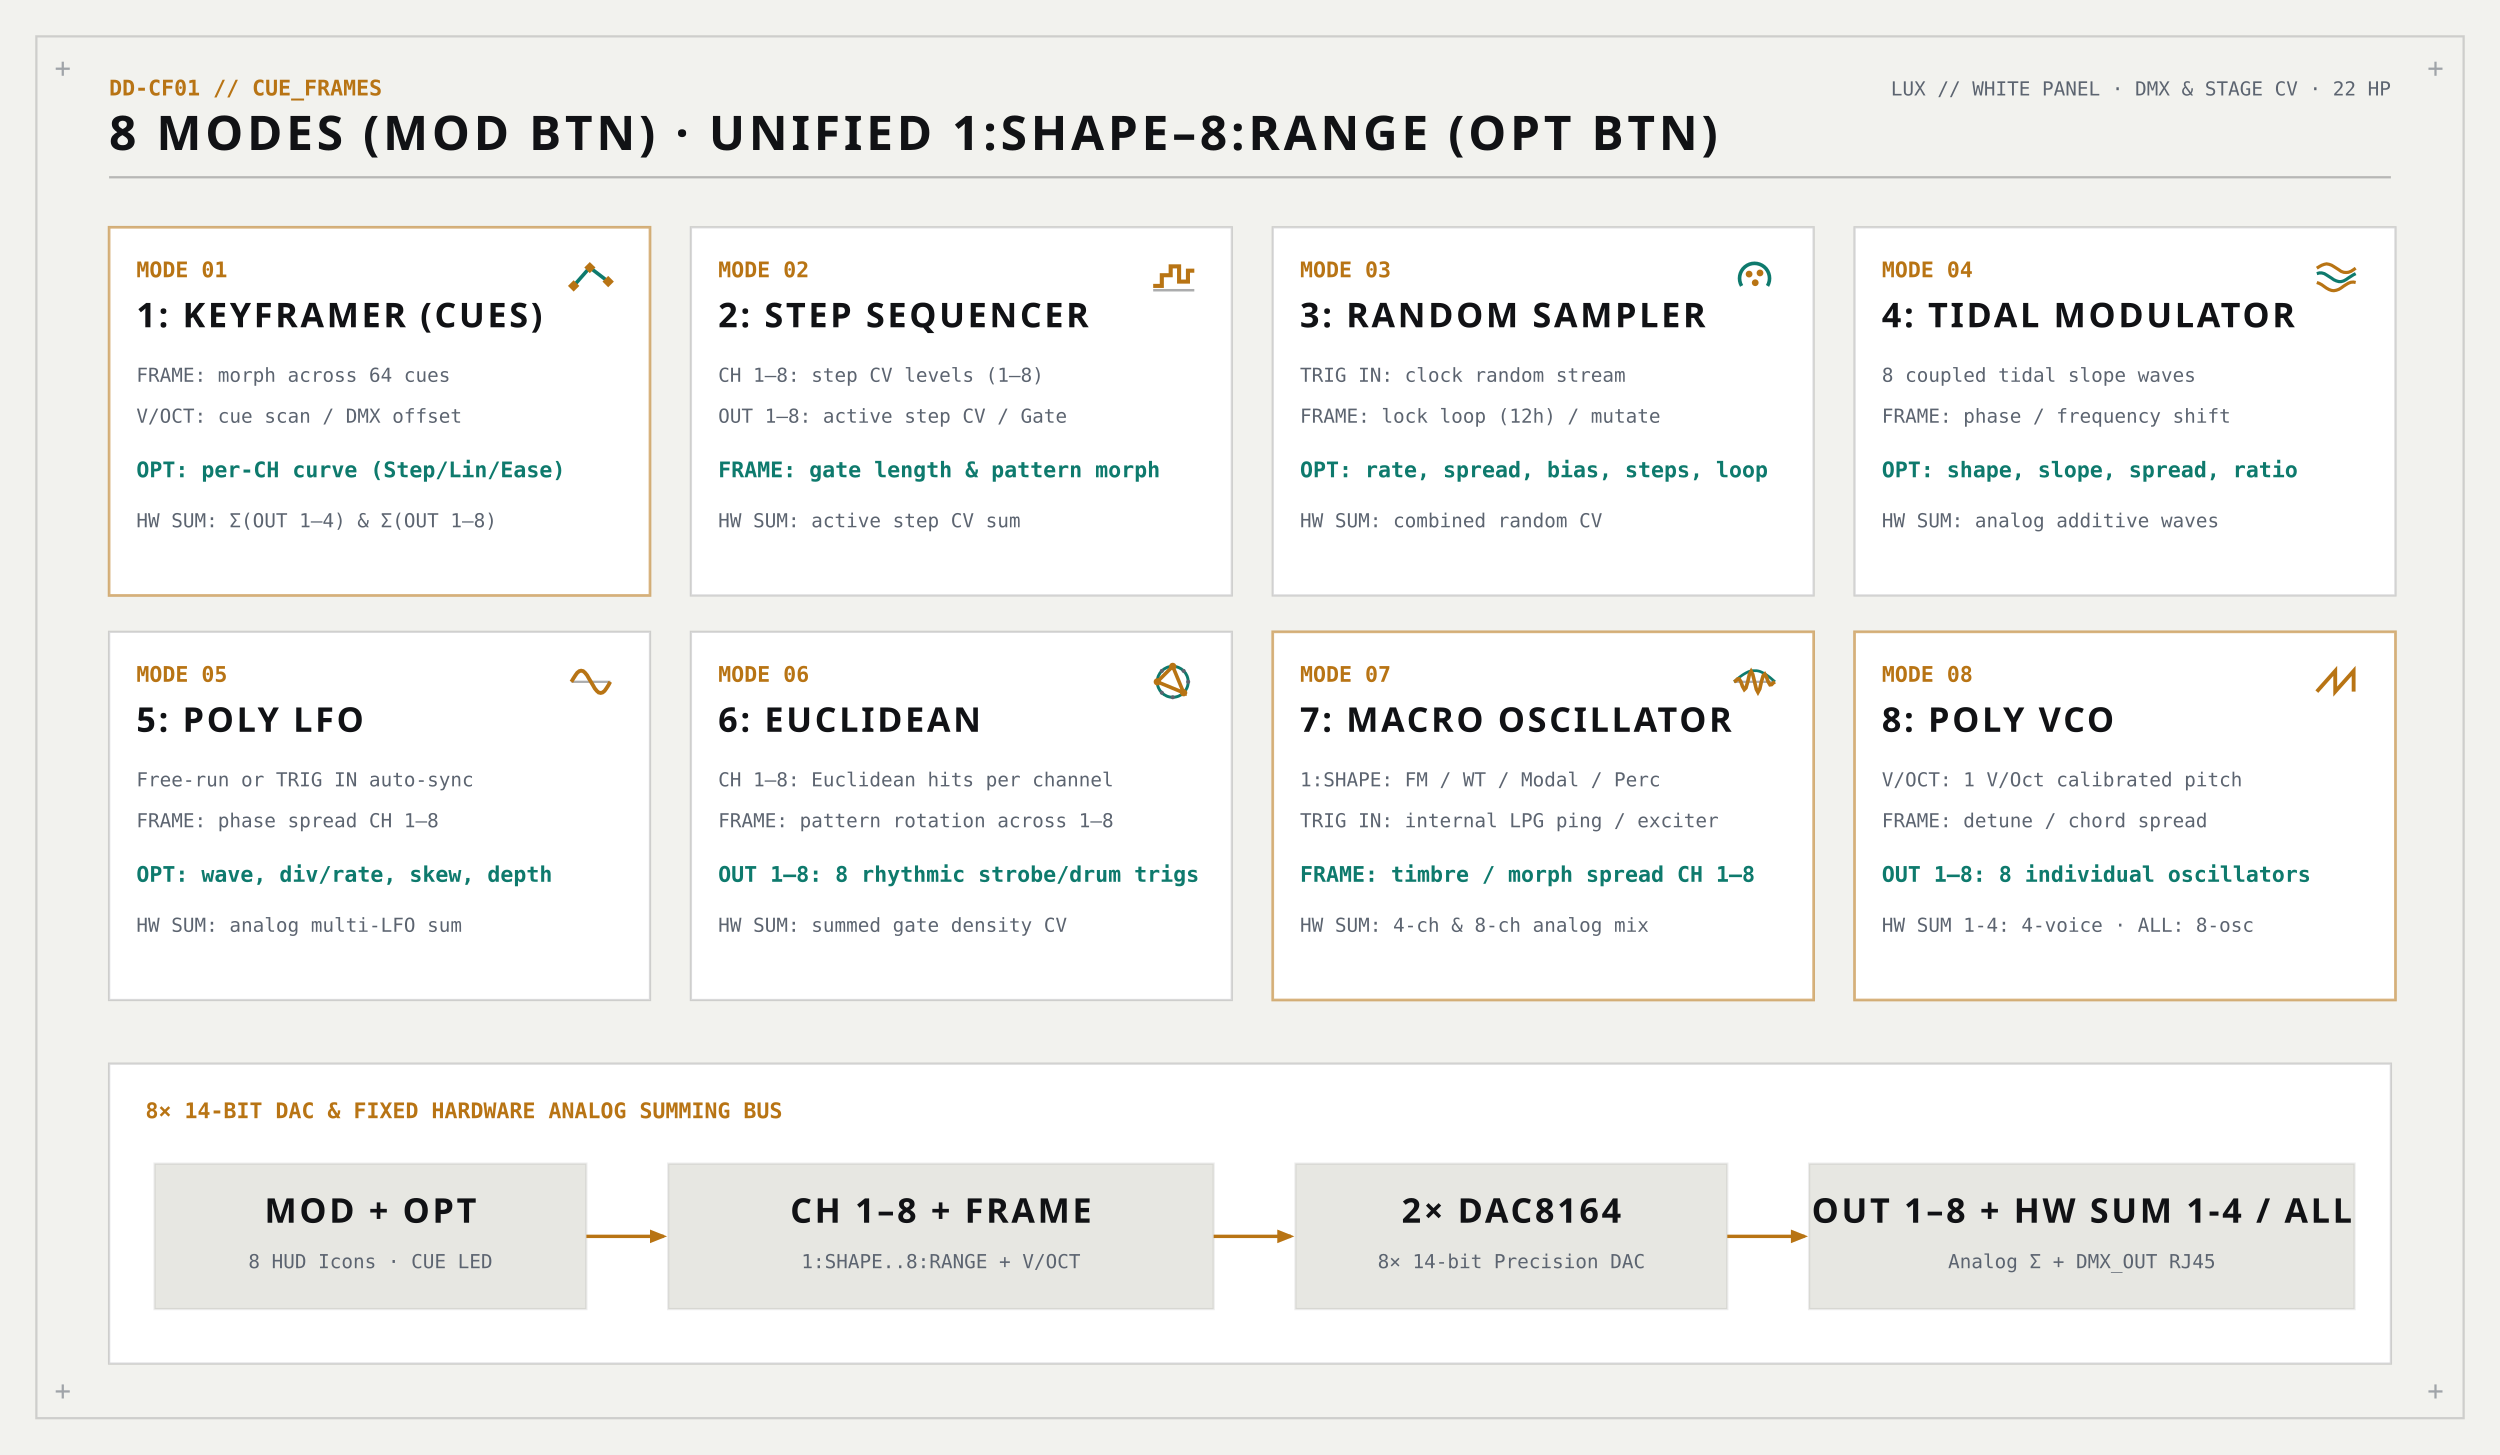
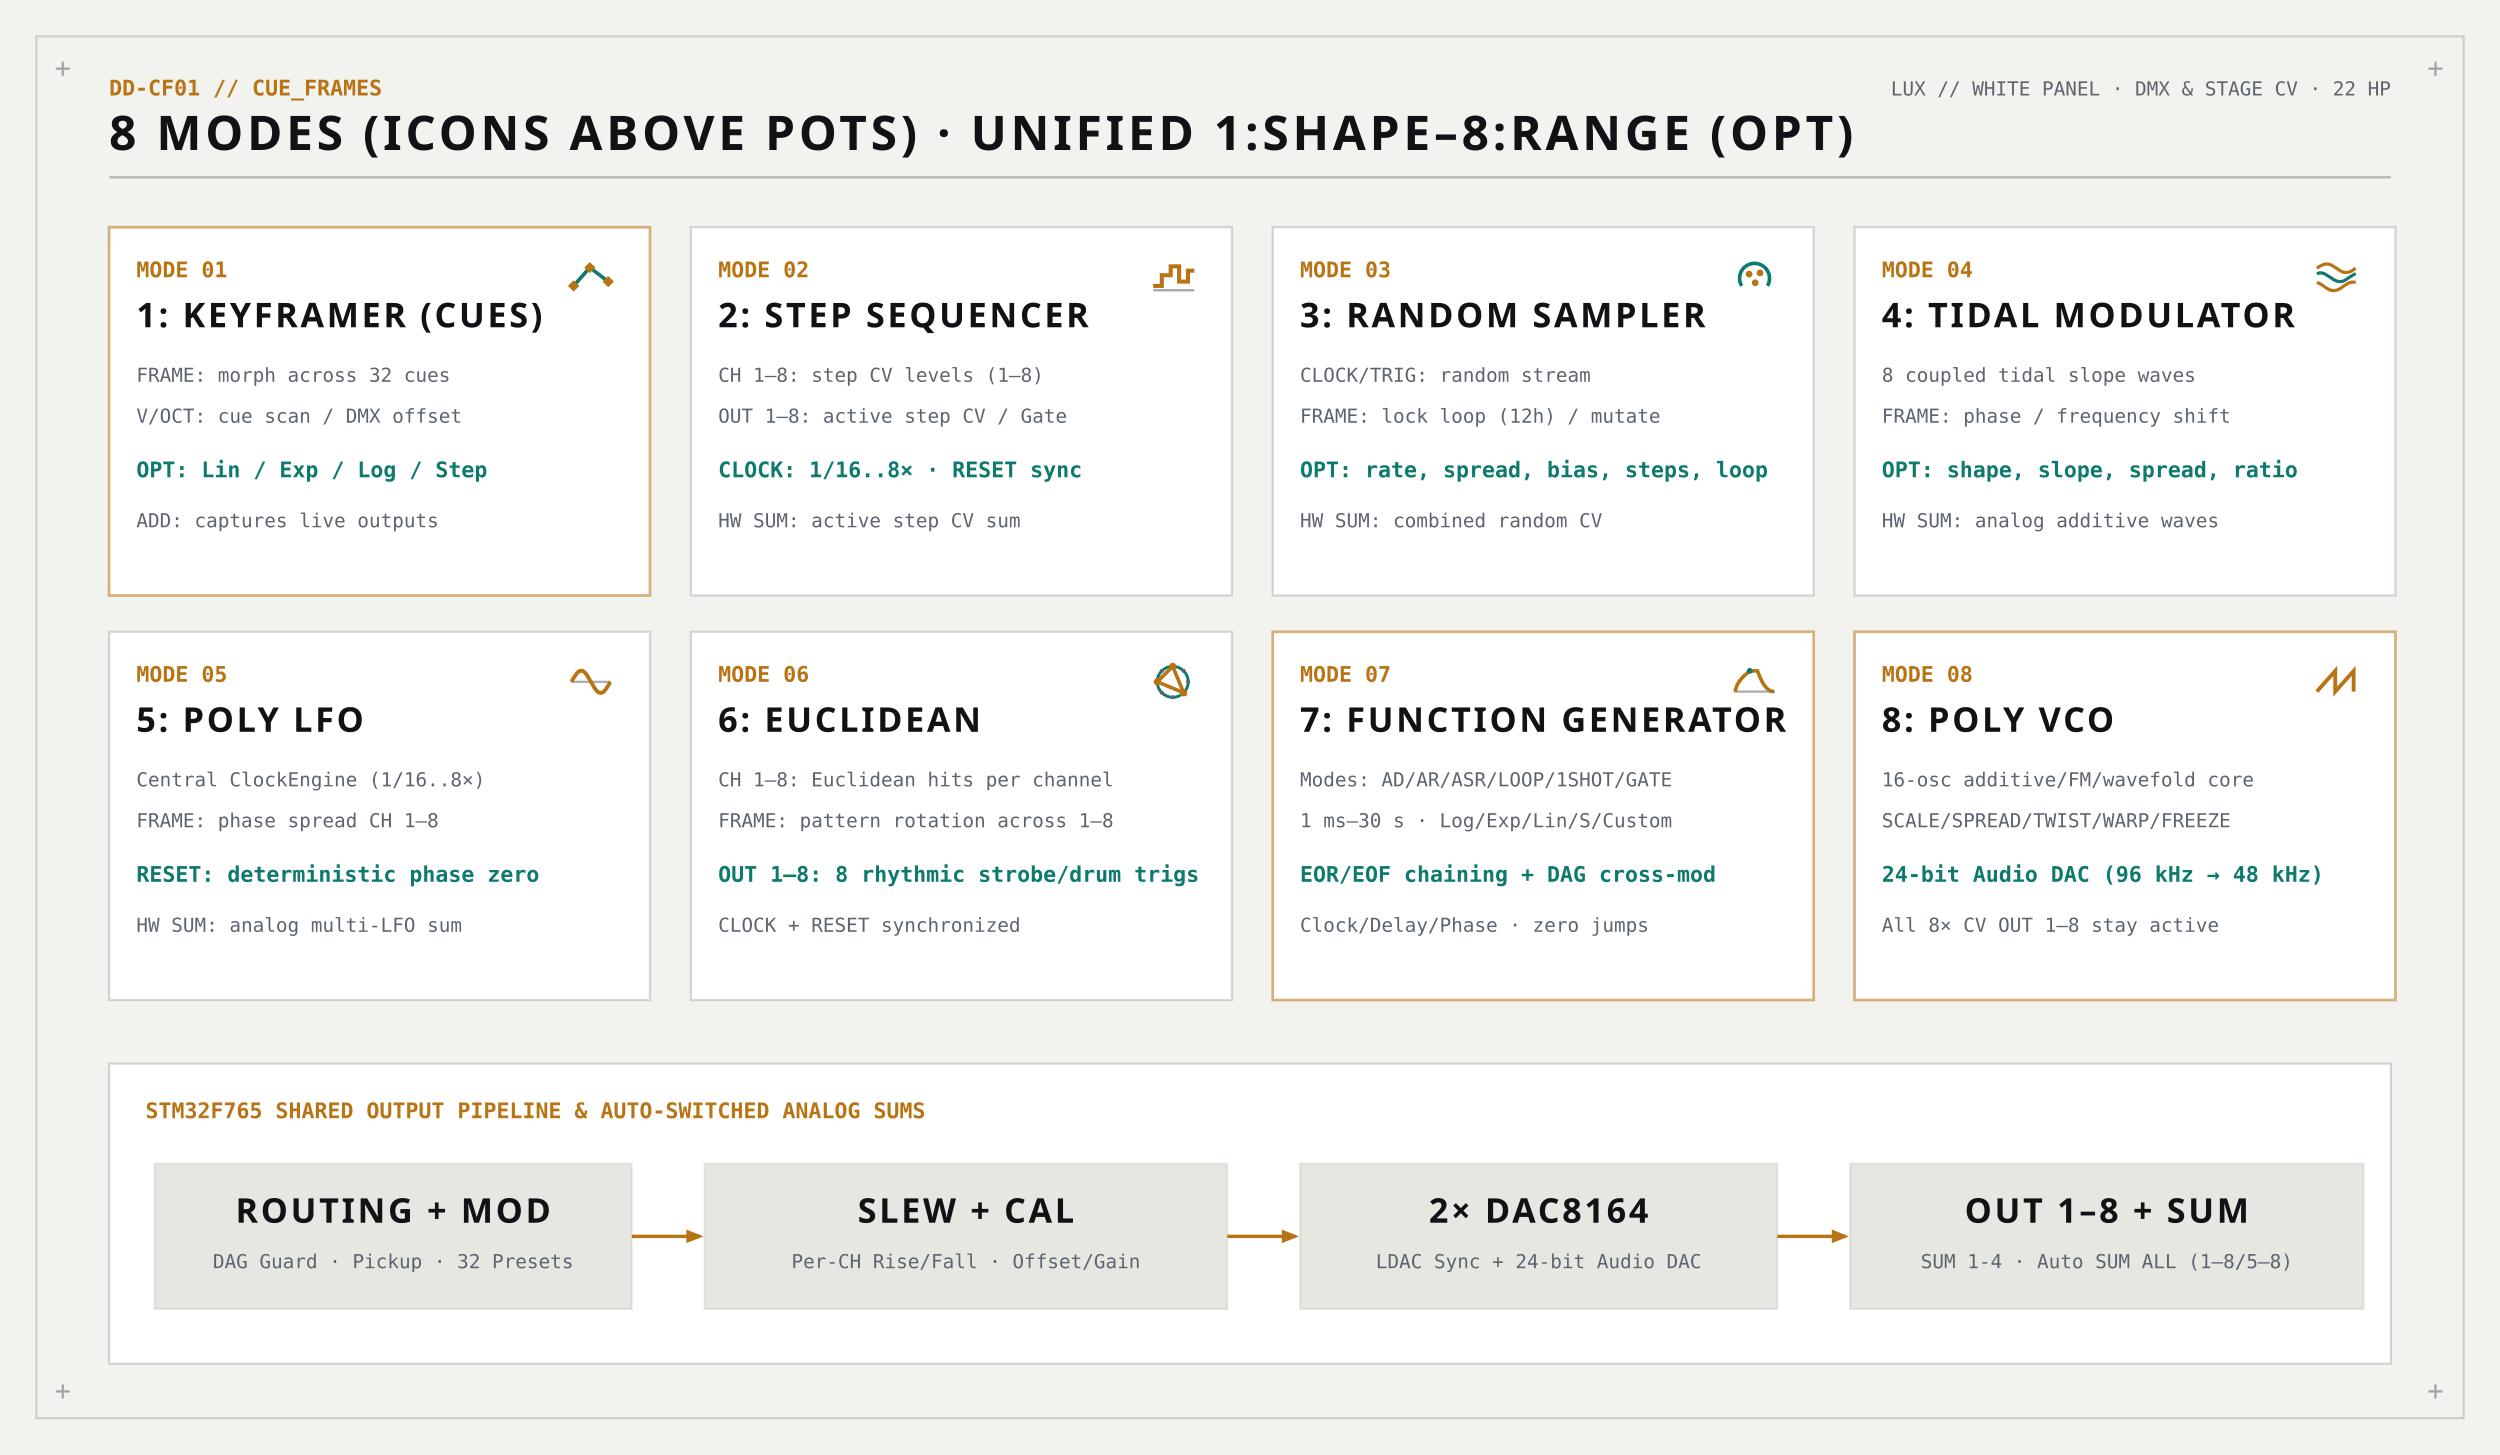
<svg xmlns="http://www.w3.org/2000/svg" viewBox="0 0 1100 640" width="1100" height="640">
  <defs>
    <style>
      .bg { fill: #f2f2ee; }
      .card { fill: #ffffff; stroke: rgba(17, 18, 21, 0.16); stroke-width: 1; }
      .card-hi { fill: #ffffff; stroke: rgba(184, 116, 20, 0.55); stroke-width: 1.2; }
      .kcard { fill: #ffffff; stroke: rgba(17, 18, 21, 0.16); stroke-width: 1; }
      .plot { fill: #e7e7e2; stroke: rgba(17, 18, 21, 0.14); stroke-width: 1; }
      .title { font-family: 'Barlow Condensed', 'Bahnschrift', sans-serif; font-weight: 600; fill: #111215; letter-spacing: 0.08em; font-size: 21px; }
      .kname { font-family: 'Barlow Condensed', 'Bahnschrift', sans-serif; font-weight: 600; fill: #111215; letter-spacing: 0.08em; font-size: 15px; }
      .mono { font-family: 'JetBrains Mono', monospace; font-weight: 400; fill: #2c3038; font-size: 9.5px; }
      .mono-sm { font-family: 'JetBrains Mono', monospace; font-weight: 400; fill: #5c6470; font-size: 8.5px; }
      .mono-xs { font-family: 'JetBrains Mono', monospace; font-weight: 400; fill: #5c6470; font-size: 7.5px; }
      .mono-acc { font-family: 'JetBrains Mono', monospace; font-weight: 600; fill: #b87414; font-size: 9.5px; }
      .mono-cy { font-family: 'JetBrains Mono', monospace; font-weight: 600; fill: #0e7a6d; font-size: 9.5px; }
      .grid { stroke: rgba(17, 18, 21, 0.09); stroke-width: 1; }
      .axis { stroke: rgba(17, 18, 21, 0.26); stroke-width: 1; }
      .w-acc { fill: none; stroke: #b87414; stroke-width: 1.6; stroke-linecap: round; stroke-linejoin: round; }
      .w-cy { fill: none; stroke: #0e7a6d; stroke-width: 1.5; stroke-linecap: round; stroke-linejoin: round; }
      .w-dim { fill: none; stroke: rgba(17, 18, 21, 0.35); stroke-width: 1.1; stroke-dasharray: 3 2; }
      .reg { font-family: 'JetBrains Mono', monospace; fill: #5c6470; font-size: 12px; opacity: 0.55; }
    </style>
    <marker id="arr-a" viewBox="0 0 10 10" refX="8" refY="5" markerWidth="5" markerHeight="5" orient="auto-start-reverse">
      <path d="M 0 1 L 10 5 L 0 9 z" fill="#b87414" />
    </marker>
    <marker id="arr-c" viewBox="0 0 10 10" refX="8" refY="5" markerWidth="5" markerHeight="5" orient="auto-start-reverse">
      <path d="M 0 1 L 10 5 L 0 9 z" fill="#0e7a6d" />
    </marker>
  </defs>
  <rect class="bg" x="0" y="0" width="1100" height="640" />
  <rect x="16" y="16" width="1068" height="608" fill="none" stroke="rgba(17, 18, 21, 0.16)" stroke-width="1" />
  <text class="reg" x="24" y="34">+</text>
  <text class="reg" x="1068" y="34">+</text>
  <text class="reg" x="24" y="616">+</text>
  <text class="reg" x="1068" y="616">+</text>
  <text class="mono-acc" x="48" y="42">DD-CF01 // CUE_FRAMES</text>
-   <text class="title" x="48" y="66">8 MODES (MOD BTN) · UNIFIED 1:SHAPE–8:RANGE (OPT BTN)</text>
+   <text class="title" x="48" y="66">8 MODES (ICONS ABOVE POTS) · UNIFIED 1:SHAPE–8:RANGE (OPT)</text>
  <text class="mono-sm" x="1052" y="42" text-anchor="end">LUX // WHITE PANEL · DMX &amp; STAGE CV · 22 HP</text>
  <line x1="48" y1="78" x2="1052" y2="78" stroke="rgba(17, 18, 21, 0.26)" stroke-width="1" />
  <g transform="translate(48, 100)">
    <rect class="card-hi" x="0" y="0" width="238" height="162" />
    <polyline points="204.4,25.8 211.5,17.7 219.6,23.9" fill="none" stroke="#0e7a6d" stroke-width="1.6" />
    <polygon points="204.4,23.3 206.9,25.8 204.4,28.3 201.9,25.8" fill="#b87414" />
    <polygon points="211.5,15.3 214.0,17.7 211.5,20.2 209.1,17.7" fill="#b87414" />
    <polygon points="219.6,21.4 222.1,23.9 219.6,26.4 217.1,23.9" fill="#b87414" />
    <text class="mono-acc" x="12" y="22">MODE 01</text>
    <text class="kname" x="12" y="44">1: KEYFRAMER (CUES)</text>
-     <text class="mono-sm" x="12" y="68">FRAME: morph across 64 cues</text>
+     <text class="mono-sm" x="12" y="68">FRAME: morph across 32 cues</text>
    <text class="mono-sm" x="12" y="86">V/OCT: cue scan / DMX offset</text>
-     <text class="mono-cy" x="12" y="110">OPT: per-CH curve (Step/Lin/Ease)</text>
-     <text class="mono-sm" x="12" y="132">HW SUM: Σ(OUT 1–4) &amp; Σ(OUT 1–8)</text>
+     <text class="mono-cy" x="12" y="110">OPT: Lin / Exp / Log / Step</text>
+     <text class="mono-sm" x="12" y="132">ADD: captures live outputs</text>
  </g>
  <g transform="translate(304, 100)">
    <rect class="card" x="0" y="0" width="238" height="162" />
    <line x1="203.4" y1="27.7" x2="221.5" y2="27.7" stroke="rgba(17, 18, 21, 0.35)" stroke-width="1.1" />
    <polyline points="203.4,25.8 207.2,25.8 207.2,21.1 211.1,21.1 211.1,17.2 214.8,17.2 214.8,23.9 218.7,23.9 218.7,19.1 221.5,19.1" fill="none" stroke="#b87414" stroke-width="1.8" />
    <text class="mono-acc" x="12" y="22">MODE 02</text>
    <text class="kname" x="12" y="44">2: STEP SEQUENCER</text>
    <text class="mono-sm" x="12" y="68">CH 1–8: step CV levels (1–8)</text>
    <text class="mono-sm" x="12" y="86">OUT 1–8: active step CV / Gate</text>
-     <text class="mono-cy" x="12" y="110">FRAME: gate length &amp; pattern morph</text>
+     <text class="mono-cy" x="12" y="110">CLOCK: 1/16..8× · RESET sync</text>
    <text class="mono-sm" x="12" y="132">HW SUM: active step CV sum</text>
  </g>
  <g transform="translate(560, 100)">
    <rect class="card" x="0" y="0" width="238" height="162" />
    <path d="M 206.3 25.8 A 6.6 6.6 0 1 1 217.7 25.8" fill="none" stroke="#0e7a6d" stroke-width="1.6" />
    <circle cx="209.6" cy="20.6" r="1.5" fill="#b87414" />
    <circle cx="214.4" cy="20.1" r="1.5" fill="#b87414" />
    <circle cx="212.3" cy="24.4" r="1.5" fill="#b87414" />
    <text class="mono-acc" x="12" y="22">MODE 03</text>
    <text class="kname" x="12" y="44">3: RANDOM SAMPLER</text>
-     <text class="mono-sm" x="12" y="68">TRIG IN: clock random stream</text>
+     <text class="mono-sm" x="12" y="68">CLOCK/TRIG: random stream</text>
    <text class="mono-sm" x="12" y="86">FRAME: lock loop (12h) / mutate</text>
    <text class="mono-cy" x="12" y="110">OPT: rate, spread, bias, steps, loop</text>
    <text class="mono-sm" x="12" y="132">HW SUM: combined random CV</text>
  </g>
  <g transform="translate(816, 100)">
    <rect class="card" x="0" y="0" width="238" height="162" />
    <polyline points="203.4,18.0 204.5,17.3 205.6,16.7 206.7,16.3 207.7,16.1 208.8,16.3 209.9,16.7 210.9,17.3 212.0,18.0 213.1,18.7 214.1,19.4 215.2,19.8 216.3,19.9 217.3,19.8 218.4,19.4 219.5,18.7 220.5,18.0" fill="none" stroke="#b87414" stroke-width="1.4" />
    <polyline points="203.4,20.4 204.5,20.1 205.6,20.1 206.7,20.4 207.7,21.0 208.8,21.7 209.9,22.4 210.9,23.1 212.0,23.6 213.1,23.9 214.1,23.9 215.2,23.6 216.3,23.0 217.3,22.3 218.4,21.6 219.5,20.9 220.5,20.4" fill="none" stroke="#0e7a6d" stroke-width="1.4" />
    <polyline points="203.4,24.3 204.5,24.7 205.6,25.3 206.7,26.1 207.7,26.8 208.8,27.4 209.9,27.8 210.9,27.9 212.0,27.7 213.1,27.3 214.1,26.7 215.2,25.9 216.3,25.2 217.3,24.6 218.4,24.2 219.5,24.1 220.5,24.3" fill="none" stroke="#b87414" stroke-width="1.4" />
    <text class="mono-acc" x="12" y="22">MODE 04</text>
    <text class="kname" x="12" y="44">4: TIDAL MODULATOR</text>
    <text class="mono-sm" x="12" y="68">8 coupled tidal slope waves</text>
    <text class="mono-sm" x="12" y="86">FRAME: phase / frequency shift</text>
    <text class="mono-cy" x="12" y="110">OPT: shape, slope, spread, ratio</text>
    <text class="mono-sm" x="12" y="132">HW SUM: analog additive waves</text>
  </g>
  <g transform="translate(48, 278)">
    <rect class="card" x="0" y="0" width="238" height="162" />
    <line x1="203.4" y1="22.0" x2="220.6" y2="22.0" stroke="rgba(17, 18, 21, 0.35)" stroke-width="1" />
    <polyline points="203.4,22.0 204.3,20.5 205.2,19.1 206.0,18.0 206.9,17.3 207.7,17.1 208.6,17.3 209.4,18.0 210.3,19.1 211.1,20.5 212.0,22.0 212.9,23.5 213.7,24.9 214.6,26.0 215.4,26.7 216.3,26.9 217.1,26.7 218.0,26.0 218.8,24.9 219.7,23.5 220.5,22.0" fill="none" stroke="#b87414" stroke-width="1.7" />
    <text class="mono-acc" x="12" y="22">MODE 05</text>
    <text class="kname" x="12" y="44">5: POLY LFO</text>
-     <text class="mono-sm" x="12" y="68">Free-run or TRIG IN auto-sync</text>
+     <text class="mono-sm" x="12" y="68">Central ClockEngine (1/16..8×)</text>
    <text class="mono-sm" x="12" y="86">FRAME: phase spread CH 1–8</text>
-     <text class="mono-cy" x="12" y="110">OPT: wave, div/rate, skew, depth</text>
+     <text class="mono-cy" x="12" y="110">RESET: deterministic phase zero</text>
    <text class="mono-sm" x="12" y="132">HW SUM: analog multi-LFO sum</text>
  </g>
  <g transform="translate(304, 278)">
    <rect class="card" x="0" y="0" width="238" height="162" />
    <circle cx="212.0" cy="22.0" r="6.8" fill="none" stroke="#0e7a6d" stroke-width="1.3" />
    <circle cx="216.8" cy="17.2" r="0.9" fill="#5c6470" />
    <circle cx="218.8" cy="22.0" r="0.9" fill="#5c6470" />
    <circle cx="212.0" cy="28.8" r="0.9" fill="#5c6470" />
    <circle cx="207.2" cy="26.8" r="0.9" fill="#5c6470" />
    <circle cx="207.2" cy="17.2" r="0.9" fill="#5c6470" />
    <polygon points="212.0,15.2 216.8,26.8 205.2,22.0" fill="none" stroke="#b87414" stroke-width="1.6" />
    <circle cx="212.0" cy="15.2" r="1.6" fill="#b87414" />
    <circle cx="216.8" cy="26.8" r="1.6" fill="#b87414" />
    <circle cx="205.2" cy="22.0" r="1.6" fill="#b87414" />
    <text class="mono-acc" x="12" y="22">MODE 06</text>
    <text class="kname" x="12" y="44">6: EUCLIDEAN</text>
    <text class="mono-sm" x="12" y="68">CH 1–8: Euclidean hits per channel</text>
    <text class="mono-sm" x="12" y="86">FRAME: pattern rotation across 1–8</text>
    <text class="mono-cy" x="12" y="110">OUT 1–8: 8 rhythmic strobe/drum trigs</text>
-     <text class="mono-sm" x="12" y="132">HW SUM: summed gate density CV</text>
+     <text class="mono-sm" x="12" y="132">CLOCK + RESET synchronized</text>
  </g>
  <g transform="translate(560, 278)">
    <rect class="card-hi" x="0" y="0" width="238" height="162" />
-     <line x1="203.0" y1="22.0" x2="221.0" y2="22.0" stroke="rgba(17, 18, 21, 0.35)" stroke-width="1" />
-     <polyline points="203.0,22.0 203.7,21.4 204.5,20.7 205.2,20.1 206.0,19.5 206.7,19.0 207.5,18.5 208.2,18.1 209.0,17.7 209.7,17.4 210.5,17.2 211.2,17.1 212.0,17.1 212.8,17.1 213.5,17.2 214.3,17.4 215.0,17.7 215.8,18.1 216.5,18.5 217.3,19.0 218.0,19.5 218.8,20.1 219.5,20.7 220.3,21.4 221.0,22.0" fill="none" stroke="#0e7a6d" stroke-width="1.2" />
-     <polyline points="203.0,22.0 203.7,21.6 204.5,20.8 205.2,20.7 206.0,22.0 206.7,24.0 207.5,25.4 208.2,24.7 209.0,22.0 209.7,18.9 210.5,17.4 211.2,18.7 212.0,22.0 212.8,25.3 213.5,26.6 214.3,25.1 215.0,22.0 215.8,19.3 216.5,18.6 217.3,20.0 218.0,22.0 218.8,23.3 219.5,23.2 220.3,22.4 221.0,22.0" fill="none" stroke="#b87414" stroke-width="1.6" />
+     <line x1="203.0" y1="26.3" x2="221.0" y2="26.3" stroke="rgba(17, 18, 21, 0.35)" stroke-width="1" />
+     <polyline points="203.4,26.3 204.3,23.4 205.1,22.1 205.9,21.0 206.7,20.1 207.5,19.3 208.3,18.6 209.1,17.9 209.9,17.2 213.3,17.2 214.2,19.5 215.1,21.5 216.0,23.1 216.9,24.3 217.8,25.2 218.7,25.8 219.6,26.2 220.6,26.3" fill="none" stroke="#b87414" stroke-width="1.6" />
+     <circle cx="209.9" cy="17.2" r="1.3" fill="#0e7a6d" />
    <text class="mono-acc" x="12" y="22">MODE 07</text>
-     <text class="kname" x="12" y="44">7: MACRO OSCILLATOR</text>
-     <text class="mono-sm" x="12" y="68">1:SHAPE: FM / WT / Modal / Perc</text>
-     <text class="mono-sm" x="12" y="86">TRIG IN: internal LPG ping / exciter</text>
-     <text class="mono-cy" x="12" y="110">FRAME: timbre / morph spread CH 1–8</text>
-     <text class="mono-sm" x="12" y="132">HW SUM: 4-ch &amp; 8-ch analog mix</text>
+     <text class="kname" x="12" y="44">7: FUNCTION GENERATOR</text>
+     <text class="mono-sm" x="12" y="68">Modes: AD/AR/ASR/LOOP/1SHOT/GATE</text>
+     <text class="mono-sm" x="12" y="86">1 ms–30 s · Log/Exp/Lin/S/Custom</text>
+     <text class="mono-cy" x="12" y="110">EOR/EOF chaining + DAG cross-mod</text>
+     <text class="mono-sm" x="12" y="132">Clock/Delay/Phase · zero jumps</text>
  </g>
  <g transform="translate(816, 278)">
    <rect class="card-hi" x="0" y="0" width="238" height="162" />
    <polyline points="203.4,26.3 211.5,17.2 211.5,26.3 219.6,17.2 219.6,26.3" fill="none" stroke="#b87414" stroke-width="1.7" />
    <text class="mono-acc" x="12" y="22">MODE 08</text>
    <text class="kname" x="12" y="44">8: POLY VCO</text>
-     <text class="mono-sm" x="12" y="68">V/OCT: 1 V/Oct calibrated pitch</text>
-     <text class="mono-sm" x="12" y="86">FRAME: detune / chord spread</text>
-     <text class="mono-cy" x="12" y="110">OUT 1–8: 8 individual oscillators</text>
-     <text class="mono-sm" x="12" y="132">HW SUM 1-4: 4-voice · ALL: 8-osc</text>
+     <text class="mono-sm" x="12" y="68">16-osc additive/FM/wavefold core</text>
+     <text class="mono-sm" x="12" y="86">SCALE/SPREAD/TWIST/WARP/FREEZE</text>
+     <text class="mono-cy" x="12" y="110">24-bit Audio DAC (96 kHz → 48 kHz)</text>
+     <text class="mono-sm" x="12" y="132">All 8× CV OUT 1–8 stay active</text>
  </g>
  <g transform="translate(48, 468)">
    <rect class="card" x="0" y="0" width="1004" height="132" />
-     <text class="mono-acc" x="16" y="24">8× 14-BIT DAC &amp; FIXED HARDWARE ANALOG SUMMING BUS</text>
-     <rect class="plot" x="20" y="44" width="190" height="64" stroke="#b87414" stroke-opacity="0.55" />
-     <text class="kname" x="115.0" y="70" text-anchor="middle">MOD + OPT</text>
-     <text class="mono-sm" x="115.0" y="90" text-anchor="middle">8 HUD Icons · CUE LED</text>
-     <line x1="210" y1="76" x2="244" y2="76" stroke="#b87414" stroke-width="1.5" marker-end="url(#arr-a)" />
-     <rect class="plot" x="246" y="44" width="240" height="64" stroke="#0e7a6d" stroke-opacity="0.55" />
-     <text class="kname" x="366.0" y="70" text-anchor="middle">CH 1–8 + FRAME</text>
-     <text class="mono-sm" x="366.0" y="90" text-anchor="middle">1:SHAPE..8:RANGE + V/OCT</text>
-     <line x1="486" y1="76" x2="520" y2="76" stroke="#b87414" stroke-width="1.5" marker-end="url(#arr-a)" />
-     <rect class="plot" x="522" y="44" width="190" height="64" stroke="#b87414" stroke-opacity="0.55" />
-     <text class="kname" x="617.0" y="70" text-anchor="middle">2× DAC8164</text>
-     <text class="mono-sm" x="617.0" y="90" text-anchor="middle">8× 14-bit Precision DAC</text>
-     <line x1="712" y1="76" x2="746" y2="76" stroke="#b87414" stroke-width="1.5" marker-end="url(#arr-a)" />
-     <rect class="plot" x="748" y="44" width="240" height="64" stroke="#0e7a6d" stroke-opacity="0.55" />
-     <text class="kname" x="868.0" y="70" text-anchor="middle">OUT 1–8 + HW SUM 1-4 / ALL</text>
-     <text class="mono-sm" x="868.0" y="90" text-anchor="middle">Analog Σ + DMX_OUT RJ45</text>
+     <text class="mono-acc" x="16" y="24">STM32F765 SHARED OUTPUT PIPELINE &amp; AUTO-SWITCHED ANALOG SUMS</text>
+     <rect class="plot" x="20" y="44" width="210" height="64" stroke="#b87414" stroke-opacity="0.55" />
+     <text class="kname" x="125.0" y="70" text-anchor="middle">ROUTING + MOD</text>
+     <text class="mono-sm" x="125.0" y="90" text-anchor="middle">DAG Guard · Pickup · 32 Presets</text>
+     <line x1="230" y1="76" x2="260" y2="76" stroke="#b87414" stroke-width="1.5" marker-end="url(#arr-a)" />
+     <rect class="plot" x="262" y="44" width="230" height="64" stroke="#0e7a6d" stroke-opacity="0.55" />
+     <text class="kname" x="377.0" y="70" text-anchor="middle">SLEW + CAL</text>
+     <text class="mono-sm" x="377.0" y="90" text-anchor="middle">Per-CH Rise/Fall · Offset/Gain</text>
+     <line x1="492" y1="76" x2="522" y2="76" stroke="#b87414" stroke-width="1.5" marker-end="url(#arr-a)" />
+     <rect class="plot" x="524" y="44" width="210" height="64" stroke="#b87414" stroke-opacity="0.55" />
+     <text class="kname" x="629.0" y="70" text-anchor="middle">2× DAC8164</text>
+     <text class="mono-sm" x="629.0" y="90" text-anchor="middle">LDAC Sync + 24-bit Audio DAC</text>
+     <line x1="734" y1="76" x2="764" y2="76" stroke="#b87414" stroke-width="1.5" marker-end="url(#arr-a)" />
+     <rect class="plot" x="766" y="44" width="226" height="64" stroke="#0e7a6d" stroke-opacity="0.55" />
+     <text class="kname" x="879.0" y="70" text-anchor="middle">OUT 1–8 + SUM</text>
+     <text class="mono-sm" x="879.0" y="90" text-anchor="middle">SUM 1-4 · Auto SUM ALL (1–8/5–8)</text>
  </g>
</svg>
